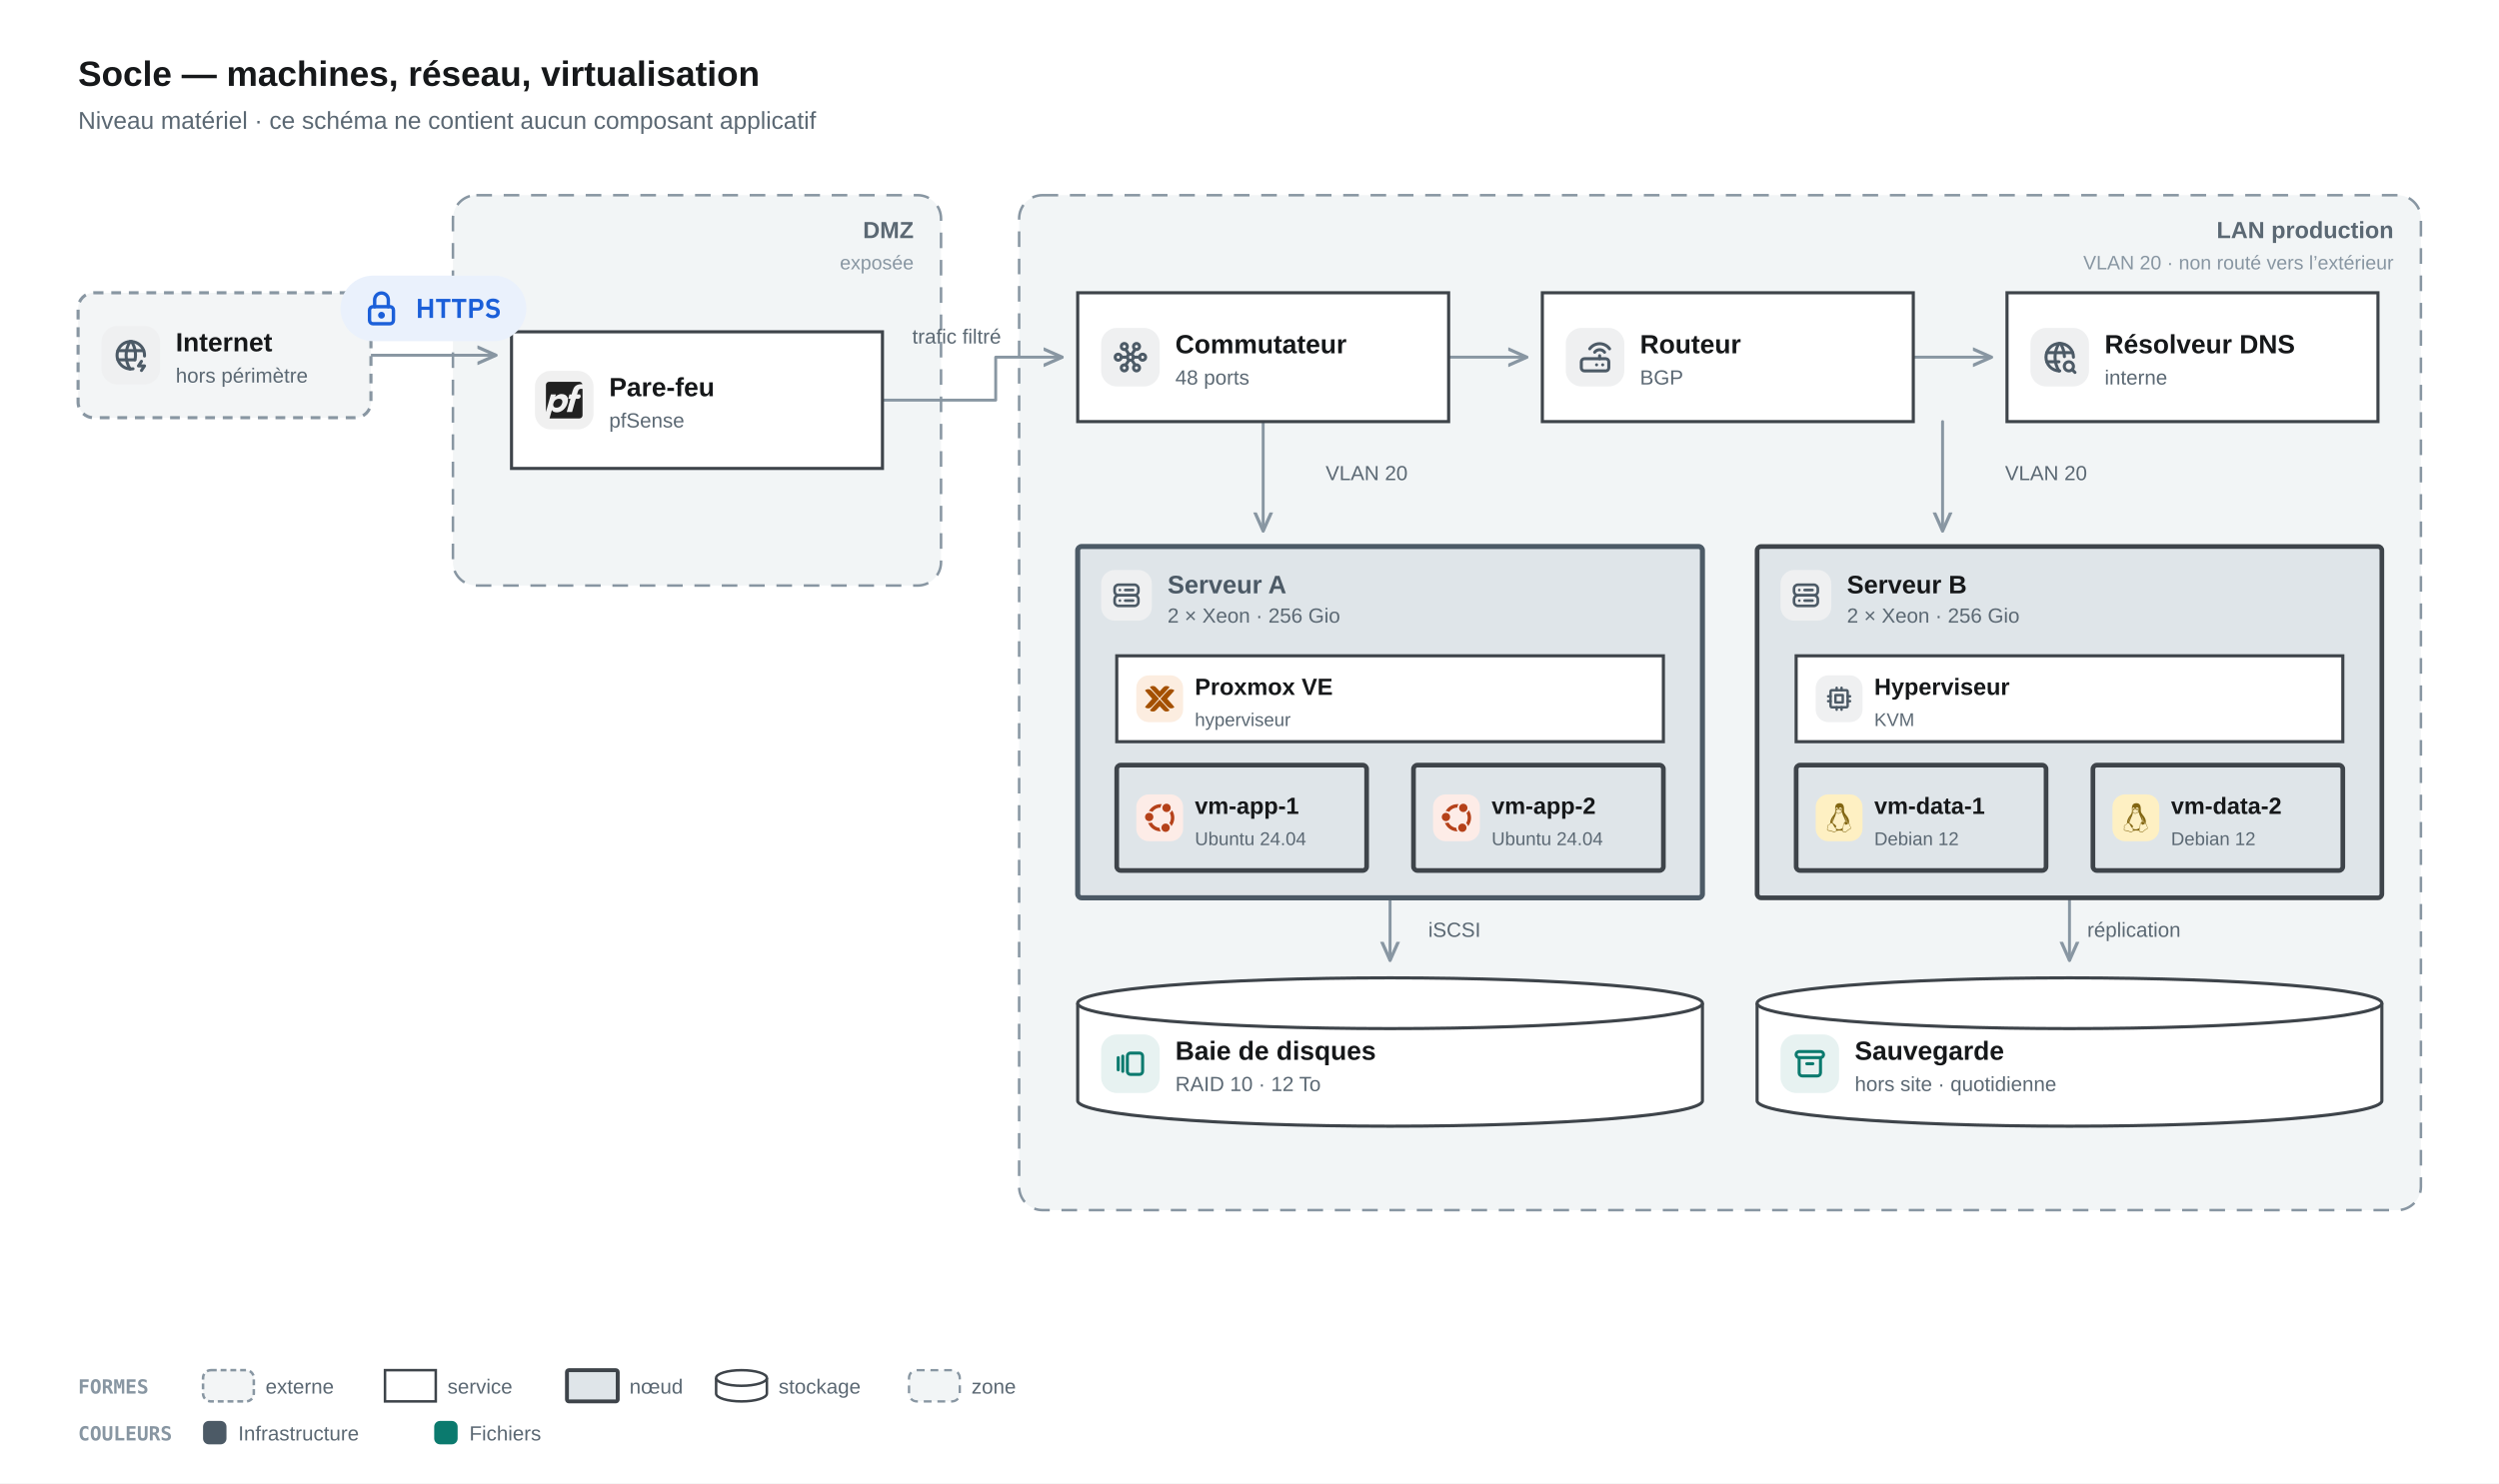
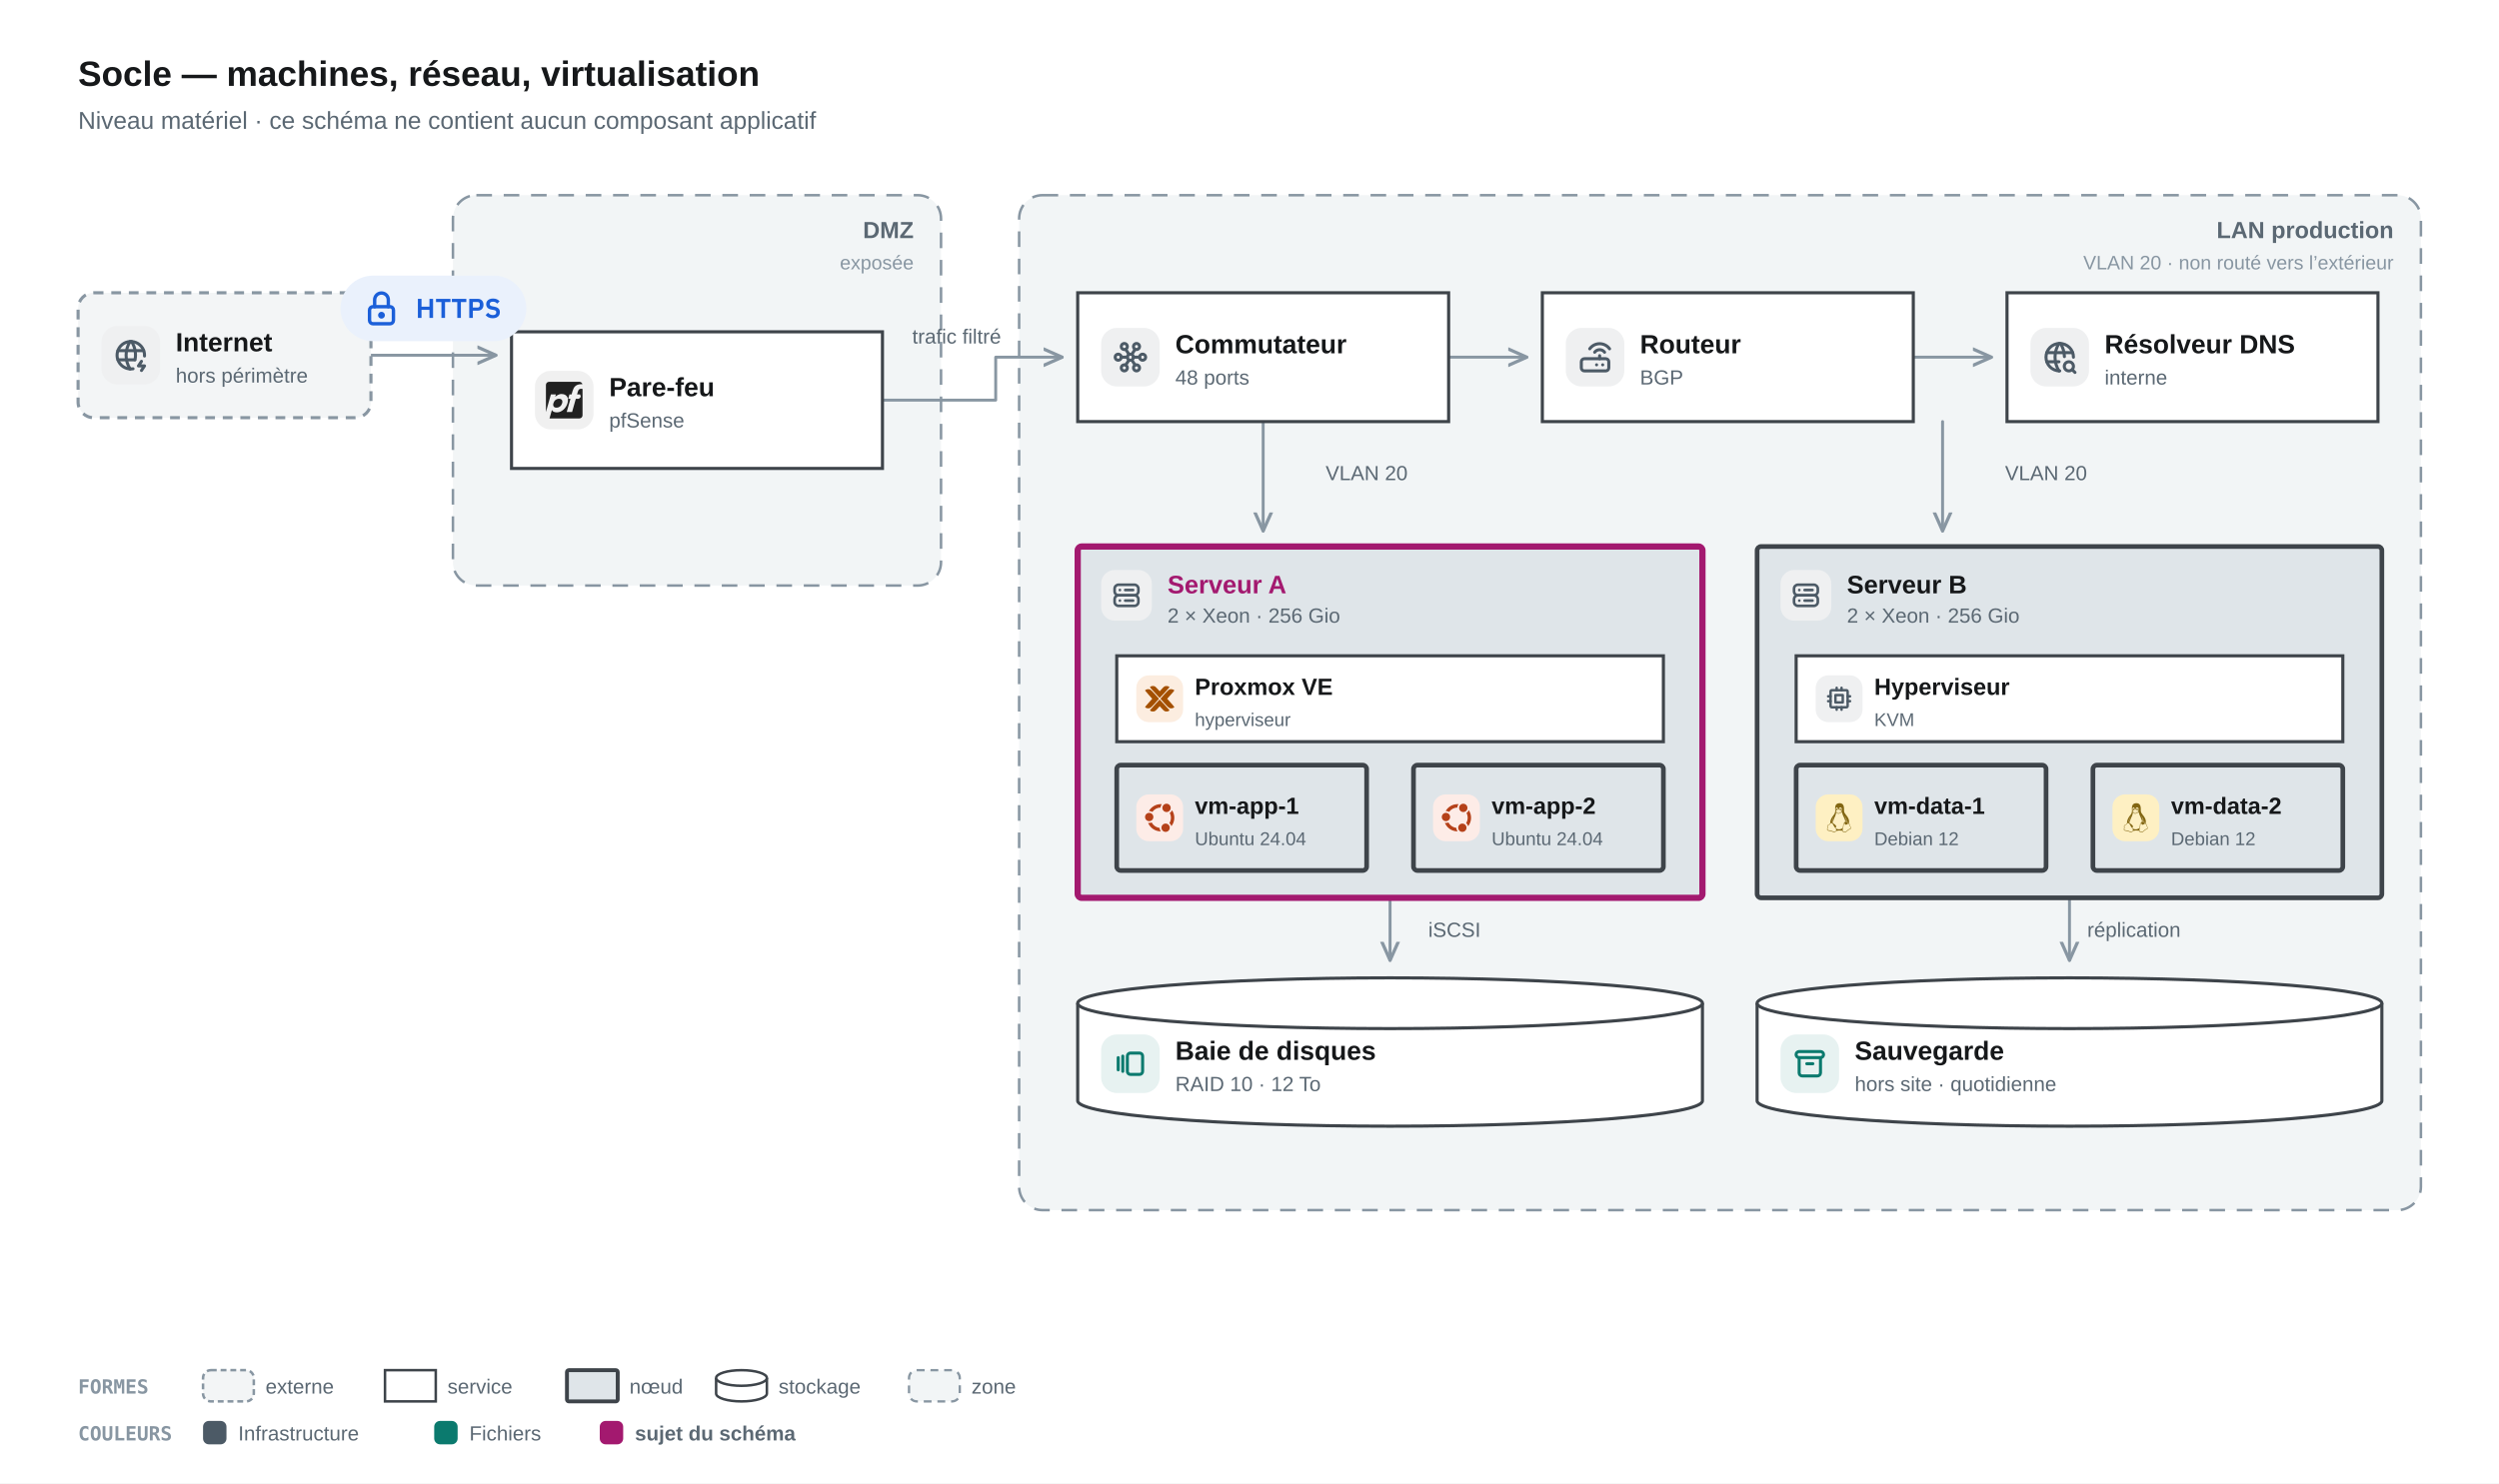
<svg xmlns="http://www.w3.org/2000/svg" width="1280" height="760" viewBox="0 0 1280 760" font-family="'IBM Plex Sans','Helvetica Neue',Arial,sans-serif" role="img" aria-label="Socle — machines, réseau, virtualisation">
  <defs>
    <marker id="fl" viewBox="0 0 10 10" refX="9" refY="5" markerWidth="7" markerHeight="7" orient="auto-start-reverse">
      <path d="M0,1 L9,5 L0,9" fill="none" stroke="#8896A2" stroke-width="1.6" stroke-linecap="round" stroke-linejoin="round" />
    </marker>
  </defs>
  <rect width="1280" height="760" fill="#FFFFFF" />
  <text x="40" y="44" font-size="18" font-weight="600" fill="#16181A">Socle — machines, réseau, virtualisation</text>
  <text x="40" y="66" font-size="12.5" fill="#5B6873">Niveau matériel · ce schéma ne contient aucun composant applicatif</text>
  <rect x="232" y="100" width="250" height="200" rx="12" fill="#F2F5F6" stroke="#8896A2" stroke-width="1.3" stroke-dasharray="8 6" />
  <text x="468" y="122" text-anchor="end" font-size="12" font-weight="600" fill="#5B6873">DMZ</text>
  <text x="468" y="138" text-anchor="end" font-size="10" fill="#8896A2">exposée</text>
  <rect x="522" y="100" width="718" height="520" rx="12" fill="#F2F5F6" stroke="#8896A2" stroke-width="1.3" stroke-dasharray="8 6" />
  <text x="1226" y="122" text-anchor="end" font-size="12" font-weight="600" fill="#5B6873">LAN production</text>
  <text x="1226" y="138" text-anchor="end" font-size="10" fill="#8896A2">VLAN 20 · non routé vers l’extérieur</text>
  <path d="M190,182 H254" fill="none" stroke="#8896A2" stroke-width="1.5" stroke-linecap="round" stroke-linejoin="round" marker-end="url(#fl)" />
  <path d="M452,205 H510 V183 H544" fill="none" stroke="#8896A2" stroke-width="1.5" stroke-linecap="round" stroke-linejoin="round" marker-end="url(#fl)" />
  <path d="M742,183 H782" fill="none" stroke="#8896A2" stroke-width="1.5" stroke-linecap="round" stroke-linejoin="round" marker-end="url(#fl)" />
  <path d="M980,183 H1020" fill="none" stroke="#8896A2" stroke-width="1.5" stroke-linecap="round" stroke-linejoin="round" marker-end="url(#fl)" />
  <path d="M647,216 V272" fill="none" stroke="#8896A2" stroke-width="1.5" stroke-linecap="round" stroke-linejoin="round" marker-end="url(#fl)" />
  <path d="M995,216 V272" fill="none" stroke="#8896A2" stroke-width="1.5" stroke-linecap="round" stroke-linejoin="round" marker-end="url(#fl)" />
  <path d="M712,460 V492" fill="none" stroke="#8896A2" stroke-width="1.5" stroke-linecap="round" stroke-linejoin="round" marker-end="url(#fl)" />
  <path d="M1060,460 V492" fill="none" stroke="#8896A2" stroke-width="1.5" stroke-linecap="round" stroke-linejoin="round" marker-end="url(#fl)" />
  <g>
    <rect x="40" y="150" width="150" height="64" rx="8" fill="#F3F5F6" stroke="#8896A2" stroke-width="1.6" stroke-dasharray="5 4" />
    <svg x="52" y="167" width="30" height="30" viewBox="0 0 48 48">
      <rect width="48" height="48" rx="13" fill="#eff0f1" />
      <svg x="9" y="9" width="30" height="30" viewBox="0 0 24 24" fill="none" stroke="#4C5A66" stroke-width="2" stroke-linecap="round" stroke-linejoin="round">
        <path stroke="none" d="M0 0h24v24H0z" fill="none" />
        <path d="M20.985 12.52a9 9 0 1 0 -7.52 8.36" />
        <path d="M3.6 9h16.8" />
        <path d="M3.6 15h10.9" />
        <path d="M11.5 3a17 17 0 0 0 0 18" />
        <path d="M12.5 3c2.313 3.706 3.07 7.856 2.27 12" />
        <path d="M19 16l-2 3h4l-2 3" />
      </svg>
    </svg>
    <text x="90" y="180" font-size="13.5" font-weight="600" fill="#16181A">Internet</text>
    <text x="90" y="196" font-size="10.5" fill="#5B6873">hors périmètre</text>
  </g>
  <g>
    <rect x="262" y="170" width="190" height="70" rx="0" fill="#FFFFFF" stroke="#3E444A" stroke-width="1.6" />
    <svg x="274" y="190" width="30" height="30" viewBox="0 0 48 48">
      <rect width="48" height="48" rx="13" fill="#f0f0f0" />
      <svg x="9" y="9" width="30" height="30" viewBox="0 0 24 24" fill="#212121">
        <path d="M2.013 0C.898 0 0 .929 0 2.044v17.775L3.252 8.27h3.282L6.1 9.785h.063c.186-.217.433-.403.742-.62.31-.216.62-.402.96-.588.342-.186.713-.31 1.116-.433.402-.124.805-.155 1.208-.155.867 0 1.579.154 2.198.433.62.279 1.084.712 1.455 1.239.31.464.5 1.019.593 1.669.006.06.027.135.027.189.062.712-.031 1.518-.28 2.385a8.571 8.571 0 0 1-1.02 2.322 9.885 9.885 0 0 1-1.58 1.95 8.125 8.125 0 0 1-2.044 1.364 5.536 5.536 0 0 1-2.354.495 5.655 5.655 0 0 1-1.982-.34c-.588-.217-.99-.62-1.238-1.177h-.062L2.353 24h19.603A2.042 2.042 0 0 0 24 21.956V4.706c-.093-.03-.186-.06-.248-.092a2.771 2.771 0 0 0-.557-.062c-.557 0-1.022.124-1.394.372-.34.248-.65.743-.867 1.518l-.526 1.826h2.013l.495 1.58-1.3 1.27h-2.014l-2.446 8.67h-3.53l2.446-8.67h-1.455l.805-2.85h1.425l.557-2.044c.185-.619.403-1.238.681-1.795a4.996 4.996 0 0 1 1.053-1.487c.433-.434.99-.775 1.641-1.022.65-.248 1.487-.372 2.447-.372.248 0 .464 0 .712.031A2.082 2.082 0 0 0 21.988 0zm6.565 11.118c-.898 0-1.672.278-2.323.805-.65.526-1.083 1.239-1.331 2.106-.248.867-.217 1.579.155 2.105.31.557.929.805 1.858.805.898 0 1.672-.278 2.322-.805.65-.526 1.115-1.238 1.363-2.105.247-.867.185-1.58-.155-2.106-.34-.527-.991-.805-1.89-.805Z" />
      </svg>
    </svg>
    <text x="312" y="203" font-size="13.5" font-weight="600" fill="#16181A">Pare-feu</text>
    <text x="312" y="219" font-size="10.5" fill="#5B6873">pfSense</text>
  </g>
  <g>
    <rect x="552" y="150" width="190" height="66" rx="0" fill="#FFFFFF" stroke="#3E444A" stroke-width="1.6" />
    <svg x="564" y="168" width="30" height="30" viewBox="0 0 48 48">
      <rect width="48" height="48" rx="13" fill="#eff0f1" />
      <svg x="9" y="9" width="30" height="30" viewBox="0 0 24 24" fill="none" stroke="#4C5A66" stroke-width="2" stroke-linecap="round" stroke-linejoin="round">
        <path stroke="none" d="M0 0h24v24H0z" fill="none" />
        <path d="M10 19a2 2 0 1 0 -4 0a2 2 0 0 0 4 0" />
        <path d="M18 5a2 2 0 1 0 -4 0a2 2 0 0 0 4 0" />
        <path d="M10 5a2 2 0 1 0 -4 0a2 2 0 0 0 4 0" />
        <path d="M6 12a2 2 0 1 0 -4 0a2 2 0 0 0 4 0" />
        <path d="M18 19a2 2 0 1 0 -4 0a2 2 0 0 0 4 0" />
        <path d="M14 12a2 2 0 1 0 -4 0a2 2 0 0 0 4 0" />
        <path d="M22 12a2 2 0 1 0 -4 0a2 2 0 0 0 4 0" />
        <path d="M6 12h4" />
        <path d="M14 12h4" />
        <path d="M15 7l-2 3" />
        <path d="M9 7l2 3" />
        <path d="M11 14l-2 3" />
        <path d="M13 14l2 3" />
      </svg>
    </svg>
    <text x="602" y="181" font-size="13.5" font-weight="600" fill="#16181A">Commutateur</text>
    <text x="602" y="197" font-size="10.5" fill="#5B6873">48 ports</text>
  </g>
  <g>
    <rect x="790" y="150" width="190" height="66" rx="0" fill="#FFFFFF" stroke="#3E444A" stroke-width="1.6" />
    <svg x="802" y="168" width="30" height="30" viewBox="0 0 48 48">
      <rect width="48" height="48" rx="13" fill="#eff0f1" />
      <svg x="9" y="9" width="30" height="30" viewBox="0 0 24 24" fill="none" stroke="#4C5A66" stroke-width="2" stroke-linecap="round" stroke-linejoin="round">
        <path stroke="none" d="M0 0h24v24H0z" fill="none" />
        <path d="M3 15a2 2 0 0 1 2 -2h14a2 2 0 0 1 2 2v4a2 2 0 0 1 -2 2h-14a2 2 0 0 1 -2 -2l0 -4" />
        <path d="M17 17l0 .01" />
        <path d="M13 17l0 .01" />
        <path d="M15 13l0 -2" />
        <path d="M11.75 8.75a4 4 0 0 1 6.5 0" />
        <path d="M8.5 6.5a8 8 0 0 1 13 0" />
      </svg>
    </svg>
    <text x="840" y="181" font-size="13.5" font-weight="600" fill="#16181A">Routeur</text>
    <text x="840" y="197" font-size="10.5" fill="#5B6873">BGP</text>
  </g>
  <g>
    <rect x="1028" y="150" width="190" height="66" rx="0" fill="#FFFFFF" stroke="#3E444A" stroke-width="1.6" />
    <svg x="1040" y="168" width="30" height="30" viewBox="0 0 48 48">
      <rect width="48" height="48" rx="13" fill="#eff0f1" />
      <svg x="9" y="9" width="30" height="30" viewBox="0 0 24 24" fill="none" stroke="#4C5A66" stroke-width="2" stroke-linecap="round" stroke-linejoin="round">
        <path stroke="none" d="M0 0h24v24H0z" fill="none" />
        <path d="M21 12a9 9 0 1 0 -9 9" />
        <path d="M3.6 9h16.8" />
        <path d="M3.6 15h7.9" />
        <path d="M11.5 3a17 17 0 0 0 0 18" />
        <path d="M12.5 3a16.984 16.984 0 0 1 2.574 8.62" />
        <path d="M15 18a3 3 0 1 0 6 0a3 3 0 1 0 -6 0" />
        <path d="M20.2 20.2l1.8 1.8" />
      </svg>
    </svg>
    <text x="1078" y="181" font-size="13.5" font-weight="600" fill="#16181A">Résolveur DNS</text>
    <text x="1078" y="197" font-size="10.5" fill="#5B6873">interne</text>
  </g>
  <g>
-     <rect x="552" y="280" width="320" height="180" rx="2" fill="#DFE5E9" stroke="#4C5A66" stroke-width="2.6" />
+     <rect x="552" y="280" width="320" height="180" rx="2" fill="#DFE5E9" stroke="#A3196F" stroke-width="3.2" />
    <svg x="564" y="292" width="26" height="26" viewBox="0 0 48 48">
      <rect width="48" height="48" rx="13" fill="#eff0f1" />
      <svg x="9" y="9" width="30" height="30" viewBox="0 0 24 24" fill="none" stroke="#4C5A66" stroke-width="2" stroke-linecap="round" stroke-linejoin="round">
        <path stroke="none" d="M0 0h24v24H0z" fill="none" />
        <path d="M3 7a3 3 0 0 1 3 -3h12a3 3 0 0 1 3 3v2a3 3 0 0 1 -3 3h-12a3 3 0 0 1 -3 -3v-2" />
        <path d="M3 15a3 3 0 0 1 3 -3h12a3 3 0 0 1 3 3v2a3 3 0 0 1 -3 3h-12a3 3 0 0 1 -3 -3l0 -2" />
        <path d="M7 8l0 .01" />
        <path d="M7 16l0 .01" />
        <path d="M11 8h6" />
        <path d="M11 16h6" />
      </svg>
    </svg>
-     <text x="598" y="304" font-size="13" font-weight="600" fill="#4C5A66">Serveur A</text>
+     <text x="598" y="304" font-size="13" font-weight="600" fill="#A3196F">Serveur A</text>
    <text x="598" y="319" font-size="10.5" fill="#5B6873">2 × Xeon · 256 Gio</text>
  </g>
  <g>
    <rect x="572" y="336" width="280" height="44" rx="0" fill="#FFFFFF" stroke="#3E444A" stroke-width="1.6" />
    <svg x="582" y="346" width="24" height="24" viewBox="0 0 48 48">
      <rect width="48" height="48" rx="13" fill="#fcede0" />
      <svg x="9" y="9" width="30" height="30" viewBox="0 0 24 24" fill="#a45000">
        <path d="M4.928 1.825c-1.09.553-1.09.64-.07 1.78 5.655 6.295 7.004 7.782 7.107 7.782.139.017 7.971-8.542 8.058-8.801.034-.07-.208-.312-.519-.536-.415-.312-.864-.433-1.712-.467-1.59-.104-2.144.242-4.115 2.455-.899 1.003-1.66 1.833-1.66 1.833-.017 0-.76-.813-1.642-1.798S8.473 2.1 8.127 1.91c-.796-.45-2.421-.484-3.2-.086zM1.297 4.367C.45 4.695 0 5.007 0 5.248c0 .121 1.331 1.678 2.94 3.459 1.625 1.78 2.939 3.268 2.939 3.302 0 .035-1.331 1.522-2.94 3.303C1.314 17.11.017 18.683.035 18.822c.086.467 1.504 1.055 2.541 1.055 1.678-.018 2.058-.312 5.603-4.202 1.78-1.954 3.233-3.614 3.233-3.666 0-.069-1.435-1.694-3.199-3.63-2.3-2.508-3.423-3.632-3.96-3.874-.812-.398-2.126-.467-2.956-.138zm18.467.12c-.502.26-1.764 1.505-3.943 3.891-1.763 1.937-3.199 3.562-3.199 3.631 0 .07 1.453 1.712 3.234 3.666 3.544 3.89 3.925 4.184 5.602 4.202 1.038 0 2.455-.588 2.542-1.055.017-.156-1.28-1.712-2.905-3.493-1.608-1.78-2.94-3.285-2.94-3.32 0-.034 1.332-1.539 2.94-3.32C22.72 6.91 24.017 5.352 24 5.214c-.087-.45-1.366-.968-2.473-1.038-.795-.034-1.21.035-1.763.312zM7.954 16.973c-2.144 2.369-3.908 4.374-3.943 4.46-.034.07.208.312.52.537.414.311.864.432 1.711.467 1.574.103 2.161-.26 4.15-2.508.864-.968 1.608-1.78 1.625-1.78s.761.812 1.643 1.798c2.023 2.248 2.559 2.576 4.132 2.49.848-.035 1.297-.156 1.712-.467.311-.225.553-.467.519-.536-.087-.26-7.92-8.819-8.058-8.801-.069 0-1.867 1.954-4.011 4.34z" />
      </svg>
    </svg>
    <text x="612" y="356" font-size="12" font-weight="600" fill="#16181A">Proxmox VE</text>
    <text x="612" y="372" font-size="9.5" fill="#5B6873">hyperviseur</text>
  </g>
  <g>
    <rect x="572" y="392" width="128" height="54" rx="2" fill="#DFE5E9" stroke="#3E444A" stroke-width="2.4" />
    <svg x="582" y="407" width="24" height="24" viewBox="0 0 48 48">
      <rect width="48" height="48" rx="13" fill="#fdece7" />
      <svg x="9" y="9" width="30" height="30" viewBox="0 0 24 24" fill="#b54119">
        <path d="M17.61.455a3.41 3.41 0 0 0-3.41 3.41 3.41 3.41 0 0 0 3.41 3.41 3.41 3.41 0 0 0 3.41-3.41 3.41 3.41 0 0 0-3.41-3.41zM12.92.8C8.923.777 5.137 2.941 3.148 6.451a4.5 4.5 0 0 1 .26-.007 4.92 4.92 0 0 1 2.585.737A8.316 8.316 0 0 1 12.688 3.6 4.944 4.944 0 0 1 13.723.834 11.008 11.008 0 0 0 12.92.8zm9.226 4.994a4.915 4.915 0 0 1-1.918 2.246 8.36 8.36 0 0 1-.273 8.303 4.89 4.89 0 0 1 1.632 2.54 11.156 11.156 0 0 0 .559-13.089zM3.41 7.932A3.41 3.41 0 0 0 0 11.342a3.41 3.41 0 0 0 3.41 3.409 3.41 3.41 0 0 0 3.41-3.41 3.41 3.41 0 0 0-3.41-3.41zm2.027 7.866a4.908 4.908 0 0 1-2.915.358 11.1 11.1 0 0 0 7.991 6.698 11.234 11.234 0 0 0 2.422.249 4.879 4.879 0 0 1-.999-2.85 8.484 8.484 0 0 1-.836-.136 8.304 8.304 0 0 1-5.663-4.32zm11.405.928a3.41 3.41 0 0 0-3.41 3.41 3.41 3.41 0 0 0 3.41 3.41 3.41 3.41 0 0 0 3.41-3.41 3.41 3.41 0 0 0-3.41-3.41z" />
      </svg>
    </svg>
    <text x="612" y="417" font-size="12" font-weight="600" fill="#16181A">vm-app-1</text>
    <text x="612" y="433" font-size="9.5" fill="#5B6873">Ubuntu 24.04</text>
  </g>
  <g>
    <rect x="724" y="392" width="128" height="54" rx="2" fill="#DFE5E9" stroke="#3E444A" stroke-width="2.4" />
    <svg x="734" y="407" width="24" height="24" viewBox="0 0 48 48">
      <rect width="48" height="48" rx="13" fill="#fdece7" />
      <svg x="9" y="9" width="30" height="30" viewBox="0 0 24 24" fill="#b54119">
        <path d="M17.61.455a3.41 3.41 0 0 0-3.41 3.41 3.41 3.41 0 0 0 3.41 3.41 3.41 3.41 0 0 0 3.41-3.41 3.41 3.41 0 0 0-3.41-3.41zM12.92.8C8.923.777 5.137 2.941 3.148 6.451a4.5 4.5 0 0 1 .26-.007 4.92 4.92 0 0 1 2.585.737A8.316 8.316 0 0 1 12.688 3.6 4.944 4.944 0 0 1 13.723.834 11.008 11.008 0 0 0 12.92.8zm9.226 4.994a4.915 4.915 0 0 1-1.918 2.246 8.36 8.36 0 0 1-.273 8.303 4.89 4.89 0 0 1 1.632 2.54 11.156 11.156 0 0 0 .559-13.089zM3.41 7.932A3.41 3.41 0 0 0 0 11.342a3.41 3.41 0 0 0 3.41 3.409 3.41 3.41 0 0 0 3.41-3.41 3.41 3.41 0 0 0-3.41-3.41zm2.027 7.866a4.908 4.908 0 0 1-2.915.358 11.1 11.1 0 0 0 7.991 6.698 11.234 11.234 0 0 0 2.422.249 4.879 4.879 0 0 1-.999-2.85 8.484 8.484 0 0 1-.836-.136 8.304 8.304 0 0 1-5.663-4.32zm11.405.928a3.41 3.41 0 0 0-3.41 3.41 3.41 3.41 0 0 0 3.41 3.41 3.41 3.41 0 0 0 3.41-3.41 3.41 3.41 0 0 0-3.41-3.41z" />
      </svg>
    </svg>
    <text x="764" y="417" font-size="12" font-weight="600" fill="#16181A">vm-app-2</text>
    <text x="764" y="433" font-size="9.5" fill="#5B6873">Ubuntu 24.04</text>
  </g>
  <g>
    <rect x="900" y="280" width="320" height="180" rx="2" fill="#DFE5E9" stroke="#3E444A" stroke-width="2.4" />
    <svg x="912" y="292" width="26" height="26" viewBox="0 0 48 48">
      <rect width="48" height="48" rx="13" fill="#eff0f1" />
      <svg x="9" y="9" width="30" height="30" viewBox="0 0 24 24" fill="none" stroke="#4C5A66" stroke-width="2" stroke-linecap="round" stroke-linejoin="round">
        <path stroke="none" d="M0 0h24v24H0z" fill="none" />
        <path d="M3 7a3 3 0 0 1 3 -3h12a3 3 0 0 1 3 3v2a3 3 0 0 1 -3 3h-12a3 3 0 0 1 -3 -3v-2" />
        <path d="M3 15a3 3 0 0 1 3 -3h12a3 3 0 0 1 3 3v2a3 3 0 0 1 -3 3h-12a3 3 0 0 1 -3 -3l0 -2" />
        <path d="M7 8l0 .01" />
        <path d="M7 16l0 .01" />
        <path d="M11 8h6" />
        <path d="M11 16h6" />
      </svg>
    </svg>
    <text x="946" y="304" font-size="13" font-weight="600" fill="#16181A">Serveur B</text>
    <text x="946" y="319" font-size="10.5" fill="#5B6873">2 × Xeon · 256 Gio</text>
  </g>
  <g>
    <rect x="920" y="336" width="280" height="44" rx="0" fill="#FFFFFF" stroke="#3E444A" stroke-width="1.6" />
    <svg x="930" y="346" width="24" height="24" viewBox="0 0 48 48">
      <rect width="48" height="48" rx="13" fill="#eff0f1" />
      <svg x="9" y="9" width="30" height="30" viewBox="0 0 24 24" fill="none" stroke="#4C5A66" stroke-width="2" stroke-linecap="round" stroke-linejoin="round">
        <path stroke="none" d="M0 0h24v24H0z" fill="none" />
        <path d="M5 6a1 1 0 0 1 1 -1h12a1 1 0 0 1 1 1v12a1 1 0 0 1 -1 1h-12a1 1 0 0 1 -1 -1l0 -12" />
        <path d="M9 9h6v6h-6l0 -6" />
        <path d="M3 10h2" />
        <path d="M3 14h2" />
        <path d="M10 3v2" />
        <path d="M14 3v2" />
        <path d="M21 10h-2" />
        <path d="M21 14h-2" />
        <path d="M14 21v-2" />
        <path d="M10 21v-2" />
      </svg>
    </svg>
    <text x="960" y="356" font-size="12" font-weight="600" fill="#16181A">Hyperviseur</text>
    <text x="960" y="372" font-size="9.5" fill="#5B6873">KVM</text>
  </g>
  <g>
    <rect x="920" y="392" width="128" height="54" rx="2" fill="#DFE5E9" stroke="#3E444A" stroke-width="2.4" />
    <svg x="930" y="407" width="24" height="24" viewBox="0 0 48 48">
      <rect width="48" height="48" rx="13" fill="#fef0c3" />
      <svg x="9" y="9" width="30" height="30" viewBox="0 0 24 24" fill="#826612">
        <path d="M12.504 0c-.155 0-.315.008-.48.021-4.226.333-3.105 4.807-3.17 6.298-.076 1.092-.3 1.953-1.05 3.02-.885 1.051-2.127 2.75-2.716 4.521-.278.832-.41 1.684-.287 2.489a.424.424 0 00-.11.135c-.26.268-.45.6-.663.839-.199.199-.485.267-.797.4-.313.136-.658.269-.864.68-.09.189-.136.394-.132.602 0 .199.027.4.055.536.058.399.116.728.04.97-.249.68-.28 1.145-.106 1.484.174.334.535.47.94.601.81.2 1.91.135 2.774.6.926.466 1.866.67 2.616.47.526-.116.97-.464 1.208-.946.587-.003 1.23-.269 2.26-.334.699-.058 1.574.267 2.577.2.025.134.063.198.114.333l.003.003c.391.778 1.113 1.132 1.884 1.071.771-.06 1.592-.536 2.257-1.306.631-.765 1.683-1.084 2.378-1.503.348-.199.629-.469.649-.853.023-.4-.2-.811-.714-1.376v-.097l-.003-.003c-.17-.2-.25-.535-.338-.926-.085-.401-.182-.786-.492-1.046h-.003c-.059-.054-.123-.067-.188-.135a.357.357 0 00-.19-.064c.431-1.278.264-2.55-.173-3.694-.533-1.41-1.465-2.638-2.175-3.483-.796-1.005-1.576-1.957-1.56-3.368.026-2.152.236-6.133-3.544-6.139zm.529 3.405h.013c.213 0 .396.062.584.198.19.135.33.332.438.533.105.259.158.459.166.724 0-.02.006-.04.006-.06v.105a.086.086 0 01-.004-.021l-.004-.024a1.807 1.807 0 01-.15.706.953.953 0 01-.213.335.71.71 0 00-.088-.042c-.104-.045-.198-.064-.284-.133a1.312 1.312 0 00-.22-.066c.05-.06.146-.133.183-.198.053-.128.082-.264.088-.402v-.02a1.21 1.21 0 00-.061-.4c-.045-.134-.101-.2-.183-.333-.084-.066-.167-.132-.267-.132h-.016c-.093 0-.176.03-.262.132a.8.8 0 00-.205.334 1.18 1.18 0 00-.09.4v.019c.002.089.008.179.02.267-.193-.067-.438-.135-.607-.202a1.635 1.635 0 01-.018-.2v-.02a1.772 1.772 0 01.15-.768c.082-.22.232-.406.43-.533a.985.985 0 01.594-.2zm-2.962.059h.036c.142 0 .27.048.399.135.146.129.264.288.344.465.09.199.14.4.153.667v.004c.007.134.006.2-.002.266v.08c-.03.007-.056.018-.083.024-.152.055-.274.135-.393.2.012-.09.013-.18.003-.267v-.015c-.012-.133-.04-.2-.082-.333a.613.613 0 00-.166-.267.248.248 0 00-.183-.064h-.021c-.071.006-.13.04-.186.132a.552.552 0 00-.12.27.944.944 0 00-.023.33v.015c.012.135.037.2.08.334.046.134.098.2.166.268.01.009.02.018.034.024-.07.057-.117.07-.176.136a.304.304 0 01-.131.068 2.62 2.62 0 01-.275-.402 1.772 1.772 0 01-.155-.667 1.759 1.759 0 01.08-.668 1.43 1.43 0 01.283-.535c.128-.133.26-.2.418-.2zm1.37 1.706c.332 0 .733.065 1.216.399.293.2.523.269 1.052.468h.003c.255.136.405.266.478.399v-.131a.571.571 0 01.016.47c-.123.31-.516.643-1.063.842v.002c-.268.135-.501.333-.775.465-.276.135-.588.292-1.012.267a1.139 1.139 0 01-.448-.067 3.566 3.566 0 01-.322-.198c-.195-.135-.363-.332-.612-.465v-.005h-.005c-.4-.246-.616-.512-.686-.71-.07-.268-.005-.47.193-.6.224-.135.38-.271.483-.336.104-.074.143-.102.176-.131h.002v-.003c.169-.202.436-.47.839-.601.139-.036.294-.065.466-.065zm2.8 2.142c.358 1.417 1.196 3.475 1.735 4.473.286.534.855 1.659 1.102 3.024.156-.005.33.018.513.064.646-1.671-.546-3.467-1.089-3.966-.22-.2-.232-.335-.123-.335.59.534 1.365 1.572 1.646 2.757.13.535.16 1.104.021 1.67.067.028.135.06.205.067 1.032.534 1.413.938 1.23 1.537v-.043c-.06-.003-.12 0-.18 0h-.016c.151-.467-.182-.825-1.065-1.224-.915-.4-1.646-.336-1.77.465-.008.043-.013.066-.018.135-.068.023-.139.053-.209.064-.43.268-.662.669-.793 1.187-.13.533-.17 1.156-.205 1.869v.003c-.02.334-.17.838-.319 1.35-1.5 1.072-3.58 1.538-5.348.334a2.645 2.645 0 00-.402-.533 1.45 1.45 0 00-.275-.333c.182 0 .338-.03.465-.067a.615.615 0 00.314-.334c.108-.267 0-.697-.345-1.163-.345-.467-.931-.995-1.788-1.521-.63-.4-.986-.87-1.15-1.396-.165-.534-.143-1.085-.015-1.645.245-1.07.873-2.11 1.274-2.763.107-.065.037.135-.408.974-.396.751-1.14 2.497-.122 3.854a8.123 8.123 0 01.647-2.876c.564-1.278 1.743-3.504 1.836-5.268.048.036.217.135.289.202.218.133.38.333.59.465.21.201.477.335.876.335.039.003.075.006.11.006.412 0 .73-.134.997-.268.29-.134.52-.334.74-.4h.005c.467-.135.835-.402 1.044-.7zm2.185 8.958c.037.6.343 1.245.882 1.377.588.134 1.434-.333 1.791-.765l.211-.01c.315-.007.577.01.847.268l.003.003c.208.199.305.53.391.876.085.4.154.78.409 1.066.486.527.645.906.636 1.14l.003-.007v.018l-.003-.012c-.015.262-.185.396-.498.595-.63.401-1.746.712-2.457 1.57-.618.737-1.37 1.14-2.036 1.191-.664.053-1.237-.2-1.574-.898l-.005-.003c-.21-.4-.12-1.025.056-1.69.176-.668.428-1.344.463-1.897.037-.714.076-1.335.195-1.814.12-.465.308-.797.641-.984l.045-.022zm-10.814.049h.01c.053 0 .105.005.157.014.376.055.706.333 1.023.752l.91 1.664.003.003c.243.533.754 1.064 1.189 1.637.434.598.77 1.131.729 1.57v.006c-.057.744-.48 1.148-1.125 1.294-.645.135-1.52.002-2.395-.464-.968-.536-2.118-.469-2.857-.602-.369-.066-.61-.2-.723-.4-.11-.2-.113-.602.123-1.23v-.004l.002-.003c.117-.334.03-.752-.027-1.118-.055-.401-.083-.71.043-.94.16-.334.396-.4.69-.533.294-.135.64-.202.915-.47h.002v-.002c.256-.268.445-.601.668-.838.19-.201.38-.336.663-.336zm7.159-9.074c-.435.201-.945.535-1.488.535-.542 0-.97-.267-1.28-.466-.154-.134-.28-.268-.373-.335-.164-.134-.144-.333-.074-.333.109.016.129.134.199.2.096.066.215.2.36.333.292.2.68.467 1.167.467.485 0 1.053-.267 1.398-.466.195-.135.445-.334.648-.467.156-.136.149-.267.279-.267.128.016.034.134-.147.332a8.097 8.097 0 01-.69.468zm-1.082-1.583V5.64c-.006-.02.013-.042.029-.05.074-.043.18-.027.26.004.063 0 .16.067.15.135-.006.049-.085.066-.135.066-.055 0-.092-.043-.141-.068-.052-.018-.146-.008-.163-.065zm-.551 0c-.02.058-.113.049-.166.066-.047.025-.086.068-.14.068-.05 0-.13-.02-.136-.068-.01-.066.088-.133.15-.133.08-.031.184-.047.259-.005.019.009.036.03.03.05v.02h.003z" />
      </svg>
    </svg>
    <text x="960" y="417" font-size="12" font-weight="600" fill="#16181A">vm-data-1</text>
    <text x="960" y="433" font-size="9.5" fill="#5B6873">Debian 12</text>
  </g>
  <g>
    <rect x="1072" y="392" width="128" height="54" rx="2" fill="#DFE5E9" stroke="#3E444A" stroke-width="2.4" />
    <svg x="1082" y="407" width="24" height="24" viewBox="0 0 48 48">
      <rect width="48" height="48" rx="13" fill="#fef0c3" />
      <svg x="9" y="9" width="30" height="30" viewBox="0 0 24 24" fill="#826612">
        <path d="M12.504 0c-.155 0-.315.008-.48.021-4.226.333-3.105 4.807-3.17 6.298-.076 1.092-.3 1.953-1.05 3.02-.885 1.051-2.127 2.75-2.716 4.521-.278.832-.41 1.684-.287 2.489a.424.424 0 00-.11.135c-.26.268-.45.6-.663.839-.199.199-.485.267-.797.4-.313.136-.658.269-.864.68-.09.189-.136.394-.132.602 0 .199.027.4.055.536.058.399.116.728.04.97-.249.68-.28 1.145-.106 1.484.174.334.535.47.94.601.81.2 1.91.135 2.774.6.926.466 1.866.67 2.616.47.526-.116.97-.464 1.208-.946.587-.003 1.23-.269 2.26-.334.699-.058 1.574.267 2.577.2.025.134.063.198.114.333l.003.003c.391.778 1.113 1.132 1.884 1.071.771-.06 1.592-.536 2.257-1.306.631-.765 1.683-1.084 2.378-1.503.348-.199.629-.469.649-.853.023-.4-.2-.811-.714-1.376v-.097l-.003-.003c-.17-.2-.25-.535-.338-.926-.085-.401-.182-.786-.492-1.046h-.003c-.059-.054-.123-.067-.188-.135a.357.357 0 00-.19-.064c.431-1.278.264-2.55-.173-3.694-.533-1.41-1.465-2.638-2.175-3.483-.796-1.005-1.576-1.957-1.56-3.368.026-2.152.236-6.133-3.544-6.139zm.529 3.405h.013c.213 0 .396.062.584.198.19.135.33.332.438.533.105.259.158.459.166.724 0-.02.006-.04.006-.06v.105a.086.086 0 01-.004-.021l-.004-.024a1.807 1.807 0 01-.15.706.953.953 0 01-.213.335.71.71 0 00-.088-.042c-.104-.045-.198-.064-.284-.133a1.312 1.312 0 00-.22-.066c.05-.06.146-.133.183-.198.053-.128.082-.264.088-.402v-.02a1.21 1.21 0 00-.061-.4c-.045-.134-.101-.2-.183-.333-.084-.066-.167-.132-.267-.132h-.016c-.093 0-.176.03-.262.132a.8.8 0 00-.205.334 1.18 1.18 0 00-.09.4v.019c.002.089.008.179.02.267-.193-.067-.438-.135-.607-.202a1.635 1.635 0 01-.018-.2v-.02a1.772 1.772 0 01.15-.768c.082-.22.232-.406.43-.533a.985.985 0 01.594-.2zm-2.962.059h.036c.142 0 .27.048.399.135.146.129.264.288.344.465.09.199.14.4.153.667v.004c.007.134.006.2-.002.266v.08c-.03.007-.056.018-.083.024-.152.055-.274.135-.393.2.012-.09.013-.18.003-.267v-.015c-.012-.133-.04-.2-.082-.333a.613.613 0 00-.166-.267.248.248 0 00-.183-.064h-.021c-.071.006-.13.04-.186.132a.552.552 0 00-.12.27.944.944 0 00-.023.33v.015c.012.135.037.2.08.334.046.134.098.2.166.268.01.009.02.018.034.024-.07.057-.117.07-.176.136a.304.304 0 01-.131.068 2.62 2.62 0 01-.275-.402 1.772 1.772 0 01-.155-.667 1.759 1.759 0 01.08-.668 1.43 1.43 0 01.283-.535c.128-.133.26-.2.418-.2zm1.37 1.706c.332 0 .733.065 1.216.399.293.2.523.269 1.052.468h.003c.255.136.405.266.478.399v-.131a.571.571 0 01.016.47c-.123.31-.516.643-1.063.842v.002c-.268.135-.501.333-.775.465-.276.135-.588.292-1.012.267a1.139 1.139 0 01-.448-.067 3.566 3.566 0 01-.322-.198c-.195-.135-.363-.332-.612-.465v-.005h-.005c-.4-.246-.616-.512-.686-.71-.07-.268-.005-.47.193-.6.224-.135.38-.271.483-.336.104-.074.143-.102.176-.131h.002v-.003c.169-.202.436-.47.839-.601.139-.036.294-.065.466-.065zm2.8 2.142c.358 1.417 1.196 3.475 1.735 4.473.286.534.855 1.659 1.102 3.024.156-.005.33.018.513.064.646-1.671-.546-3.467-1.089-3.966-.22-.2-.232-.335-.123-.335.59.534 1.365 1.572 1.646 2.757.13.535.16 1.104.021 1.67.067.028.135.06.205.067 1.032.534 1.413.938 1.23 1.537v-.043c-.06-.003-.12 0-.18 0h-.016c.151-.467-.182-.825-1.065-1.224-.915-.4-1.646-.336-1.77.465-.008.043-.013.066-.018.135-.068.023-.139.053-.209.064-.43.268-.662.669-.793 1.187-.13.533-.17 1.156-.205 1.869v.003c-.02.334-.17.838-.319 1.35-1.5 1.072-3.58 1.538-5.348.334a2.645 2.645 0 00-.402-.533 1.45 1.45 0 00-.275-.333c.182 0 .338-.03.465-.067a.615.615 0 00.314-.334c.108-.267 0-.697-.345-1.163-.345-.467-.931-.995-1.788-1.521-.63-.4-.986-.87-1.15-1.396-.165-.534-.143-1.085-.015-1.645.245-1.07.873-2.11 1.274-2.763.107-.065.037.135-.408.974-.396.751-1.14 2.497-.122 3.854a8.123 8.123 0 01.647-2.876c.564-1.278 1.743-3.504 1.836-5.268.048.036.217.135.289.202.218.133.38.333.59.465.21.201.477.335.876.335.039.003.075.006.11.006.412 0 .73-.134.997-.268.29-.134.52-.334.74-.4h.005c.467-.135.835-.402 1.044-.7zm2.185 8.958c.037.6.343 1.245.882 1.377.588.134 1.434-.333 1.791-.765l.211-.01c.315-.007.577.01.847.268l.003.003c.208.199.305.53.391.876.085.4.154.78.409 1.066.486.527.645.906.636 1.14l.003-.007v.018l-.003-.012c-.015.262-.185.396-.498.595-.63.401-1.746.712-2.457 1.57-.618.737-1.37 1.14-2.036 1.191-.664.053-1.237-.2-1.574-.898l-.005-.003c-.21-.4-.12-1.025.056-1.69.176-.668.428-1.344.463-1.897.037-.714.076-1.335.195-1.814.12-.465.308-.797.641-.984l.045-.022zm-10.814.049h.01c.053 0 .105.005.157.014.376.055.706.333 1.023.752l.91 1.664.003.003c.243.533.754 1.064 1.189 1.637.434.598.77 1.131.729 1.57v.006c-.057.744-.48 1.148-1.125 1.294-.645.135-1.52.002-2.395-.464-.968-.536-2.118-.469-2.857-.602-.369-.066-.61-.2-.723-.4-.11-.2-.113-.602.123-1.23v-.004l.002-.003c.117-.334.03-.752-.027-1.118-.055-.401-.083-.71.043-.94.16-.334.396-.4.69-.533.294-.135.64-.202.915-.47h.002v-.002c.256-.268.445-.601.668-.838.19-.201.38-.336.663-.336zm7.159-9.074c-.435.201-.945.535-1.488.535-.542 0-.97-.267-1.28-.466-.154-.134-.28-.268-.373-.335-.164-.134-.144-.333-.074-.333.109.016.129.134.199.2.096.066.215.2.36.333.292.2.68.467 1.167.467.485 0 1.053-.267 1.398-.466.195-.135.445-.334.648-.467.156-.136.149-.267.279-.267.128.016.034.134-.147.332a8.097 8.097 0 01-.69.468zm-1.082-1.583V5.64c-.006-.02.013-.042.029-.05.074-.043.18-.027.26.004.063 0 .16.067.15.135-.006.049-.085.066-.135.066-.055 0-.092-.043-.141-.068-.052-.018-.146-.008-.163-.065zm-.551 0c-.02.058-.113.049-.166.066-.047.025-.086.068-.14.068-.05 0-.13-.02-.136-.068-.01-.066.088-.133.15-.133.08-.031.184-.047.259-.005.019.009.036.03.03.05v.02h.003z" />
      </svg>
    </svg>
    <text x="1112" y="417" font-size="12" font-weight="600" fill="#16181A">vm-data-2</text>
    <text x="1112" y="433" font-size="9.5" fill="#5B6873">Debian 12</text>
  </g>
  <g>
    <path d="M552 514 v50 a160 13 0 0 0 320 0 v-50" fill="#FFFFFF" stroke="#3E444A" stroke-width="1.6" />
    <ellipse cx="712" cy="514" rx="160" ry="13" fill="#FFFFFF" stroke="#3E444A" stroke-width="1.6" />
    <svg x="564" y="530" width="30" height="30" viewBox="0 0 48 48">
      <rect width="48" height="48" rx="13" fill="#e7f2f1" />
      <svg x="9" y="9" width="30" height="30" viewBox="0 0 24 24" fill="none" stroke="#0B7A6E" stroke-width="2" stroke-linecap="round" stroke-linejoin="round">
        <path stroke="none" d="M0 0h24v24H0z" fill="none" />
        <path d="M10 7a2 2 0 0 1 2 -2h6a2 2 0 0 1 2 2v10a2 2 0 0 1 -2 2h-6a2 2 0 0 1 -2 -2l0 -10" />
        <path d="M7 7l0 10" />
        <path d="M4 8l0 8" />
      </svg>
    </svg>
    <text x="602" y="543" font-size="13.5" font-weight="600" fill="#16181A">Baie de disques</text>
    <text x="602" y="559" font-size="10.5" fill="#5B6873">RAID 10 · 12 To</text>
  </g>
  <g>
    <path d="M900 514 v50 a160 13 0 0 0 320 0 v-50" fill="#FFFFFF" stroke="#3E444A" stroke-width="1.6" />
    <ellipse cx="1060" cy="514" rx="160" ry="13" fill="#FFFFFF" stroke="#3E444A" stroke-width="1.6" />
    <svg x="912" y="530" width="30" height="30" viewBox="0 0 48 48">
      <rect width="48" height="48" rx="13" fill="#e7f2f1" />
      <svg x="9" y="9" width="30" height="30" viewBox="0 0 24 24" fill="none" stroke="#0B7A6E" stroke-width="2" stroke-linecap="round" stroke-linejoin="round">
        <path stroke="none" d="M0 0h24v24H0z" fill="none" />
        <path d="M3 6a2 2 0 0 1 2 -2h14a2 2 0 0 1 2 2a2 2 0 0 1 -2 2h-14a2 2 0 0 1 -2 -2" />
        <path d="M5 8v10a2 2 0 0 0 2 2h10a2 2 0 0 0 2 -2v-10" />
        <path d="M10 12l4 0" />
      </svg>
    </svg>
    <text x="950" y="543" font-size="13.5" font-weight="600" fill="#16181A">Sauvegarde</text>
    <text x="950" y="559" font-size="10.5" fill="#5B6873">hors site · quotidienne</text>
  </g>
  <text x="490" y="176" text-anchor="middle" font-size="10.5" fill="#5B6873">trafic filtré</text>
  <text x="700" y="246" text-anchor="middle" font-size="10.5" fill="#5B6873">VLAN 20</text>
  <text x="1048" y="246" text-anchor="middle" font-size="10.5" fill="#5B6873">VLAN 20</text>
  <text x="745" y="480" text-anchor="middle" font-size="10.5" fill="#5B6873">iSCSI</text>
  <text x="1093" y="480" text-anchor="middle" font-size="10.5" fill="#5B6873">réplication</text>
  <svg x="174.4" y="141.2" width="95.2" height="33.6" viewBox="0 0 136 48">
    <rect width="136" height="48" rx="24" fill="#eaf1fc" />
    <svg x="15" y="9" width="30" height="30" viewBox="0 0 24 24" fill="none" stroke="#1B5FD9" stroke-width="2" stroke-linecap="round" stroke-linejoin="round">
      <path stroke="none" d="M0 0h24v24H0z" fill="none" />
      <path d="M5 13a2 2 0 0 1 2 -2h10a2 2 0 0 1 2 2v6a2 2 0 0 1 -2 2h-10a2 2 0 0 1 -2 -2v-6" />
      <path d="M11 16a1 1 0 1 0 2 0a1 1 0 0 0 -2 0" />
      <path d="M8 11v-4a4 4 0 1 1 8 0v4" />
    </svg>
    <path d="M67.74 30.98L65.1 30.98L65.1 25.08L59.28 25.08L59.28 30.98L56.64 30.98L56.64 17.02L59.28 17.02L59.28 22.76L65.1 22.76L65.1 17.02L67.74 17.02L67.74 30.98ZM80.48 17.02L80.48 19.36L76.5 19.36L76.5 30.98L73.86 30.98L73.86 19.36L69.9 19.36L69.9 17.02L80.48 17.02ZM92.08 17.02L92.08 19.36L88.1 19.36L88.1 30.98L85.46 30.98L85.46 19.36L81.5 19.36L81.5 17.02L92.08 17.02ZM96.86 25.66L96.86 30.98L94.22 30.98L94.22 17.02L100.5 17.02Q101.8 17.02 102.72 17.56Q103.64 18.1 104.14 19.07Q104.64 20.04 104.64 21.34L104.64 21.34Q104.64 22.64 104.14 23.61Q103.64 24.58 102.72 25.12Q101.8 25.66 100.5 25.66L100.5 25.66L96.86 25.66ZM100.26 19.32L96.86 19.32L96.86 23.38L100.26 23.38Q100.78 23.38 101.14 23.19Q101.5 23 101.7 22.65Q101.9 22.3 101.9 21.8L101.9 21.8L101.9 20.88Q101.9 20.36 101.7 20.02Q101.5 19.68 101.14 19.5Q100.78 19.32 100.26 19.32L100.26 19.32ZM111.38 31.22L111.38 31.22Q109.6 31.22 108.33 30.58Q107.06 29.94 106.18 28.9L106.18 28.9L107.96 27.18Q108.68 28.02 109.57 28.46Q110.46 28.9 111.54 28.9L111.54 28.9Q112.76 28.9 113.38 28.36Q114 27.82 114 26.94L114 26.94Q114 26.46 113.83 26.11Q113.66 25.76 113.24 25.52Q112.82 25.28 112.1 25.16L112.1 25.16L110.78 24.96Q109.38 24.74 108.45 24.22Q107.52 23.7 107.06 22.86Q106.6 22.02 106.6 20.9L106.6 20.9Q106.6 19.64 107.22 18.72Q107.84 17.8 108.97 17.29Q110.1 16.78 111.66 16.78L111.66 16.78Q113.24 16.78 114.42 17.31Q115.6 17.84 116.44 18.84L116.44 18.84L114.64 20.54Q114.12 19.9 113.38 19.5Q112.64 19.1 111.52 19.1L111.52 19.1Q110.4 19.1 109.82 19.53Q109.24 19.96 109.24 20.74L109.24 20.74Q109.24 21.28 109.44 21.62Q109.64 21.96 110.08 22.15Q110.52 22.34 111.18 22.48L111.18 22.48L112.48 22.72Q113.9 22.96 114.82 23.48Q115.74 24 116.18 24.81Q116.62 25.62 116.62 26.78L116.62 26.78Q116.62 28.1 116.01 29.1Q115.4 30.1 114.22 30.66Q113.04 31.22 111.38 31.22Z" fill="#1B5FD9" />
  </svg>
  <g>
    <text x="40" y="714" font-size="10" font-weight="600" font-family="'IBM Plex Mono',monospace" fill="#8896A2">FORMES</text>
    <rect x="104" y="702" width="26" height="16" rx="4" fill="#F3F5F6" stroke="#8896A2" stroke-width="1.3" stroke-dasharray="3 2" />
    <text x="136" y="714" font-size="10.5" fill="#5B6873">externe</text>
    <rect x="197.2" y="702" width="26" height="16" rx="0" fill="#FFFFFF" stroke="#3E444A" stroke-width="1.3" />
    <text x="229.2" y="714" font-size="10.5" fill="#5B6873">service</text>
    <rect x="290.4" y="702" width="26" height="16" rx="1" fill="#DFE5E9" stroke="#3E444A" stroke-width="2" />
    <text x="322.4" y="714" font-size="10.5" fill="#5B6873">nœud</text>
    <path d="M366.8 706 v8 a13 4 0 0 0 26 0 v-8" fill="#FFFFFF" stroke="#3E444A" stroke-width="1.3" />
    <ellipse cx="379.8" cy="706" rx="13" ry="4" fill="#FFFFFF" stroke="#3E444A" stroke-width="1.3" />
    <text x="398.8" y="714" font-size="10.5" fill="#5B6873">stockage</text>
    <rect x="465.6" y="702" width="26" height="16" rx="4" fill="#F2F5F6" stroke="#8896A2" stroke-width="1.2" stroke-dasharray="4 3" />
    <text x="497.6" y="714" font-size="10.5" fill="#5B6873">zone</text>
    <text x="40" y="738" font-size="10" font-weight="600" font-family="'IBM Plex Mono',monospace" fill="#8896A2">COULEURS</text>
    <rect x="104" y="728" width="12" height="12" rx="3" fill="#4C5A66" />
    <text x="122" y="738" font-size="10.5" fill="#5B6873">Infrastructure</text>
    <rect x="222.4" y="728" width="12" height="12" rx="3" fill="#0B7A6E" />
    <text x="240.4" y="738" font-size="10.5" fill="#5B6873">Fichiers</text>
+     <rect x="307.2" y="728" width="12" height="12" rx="3" fill="#A3196F" />
+     <text x="325.2" y="738" font-size="10.5" font-weight="600" fill="#5B6873">sujet du schéma</text>
  </g>
</svg>
